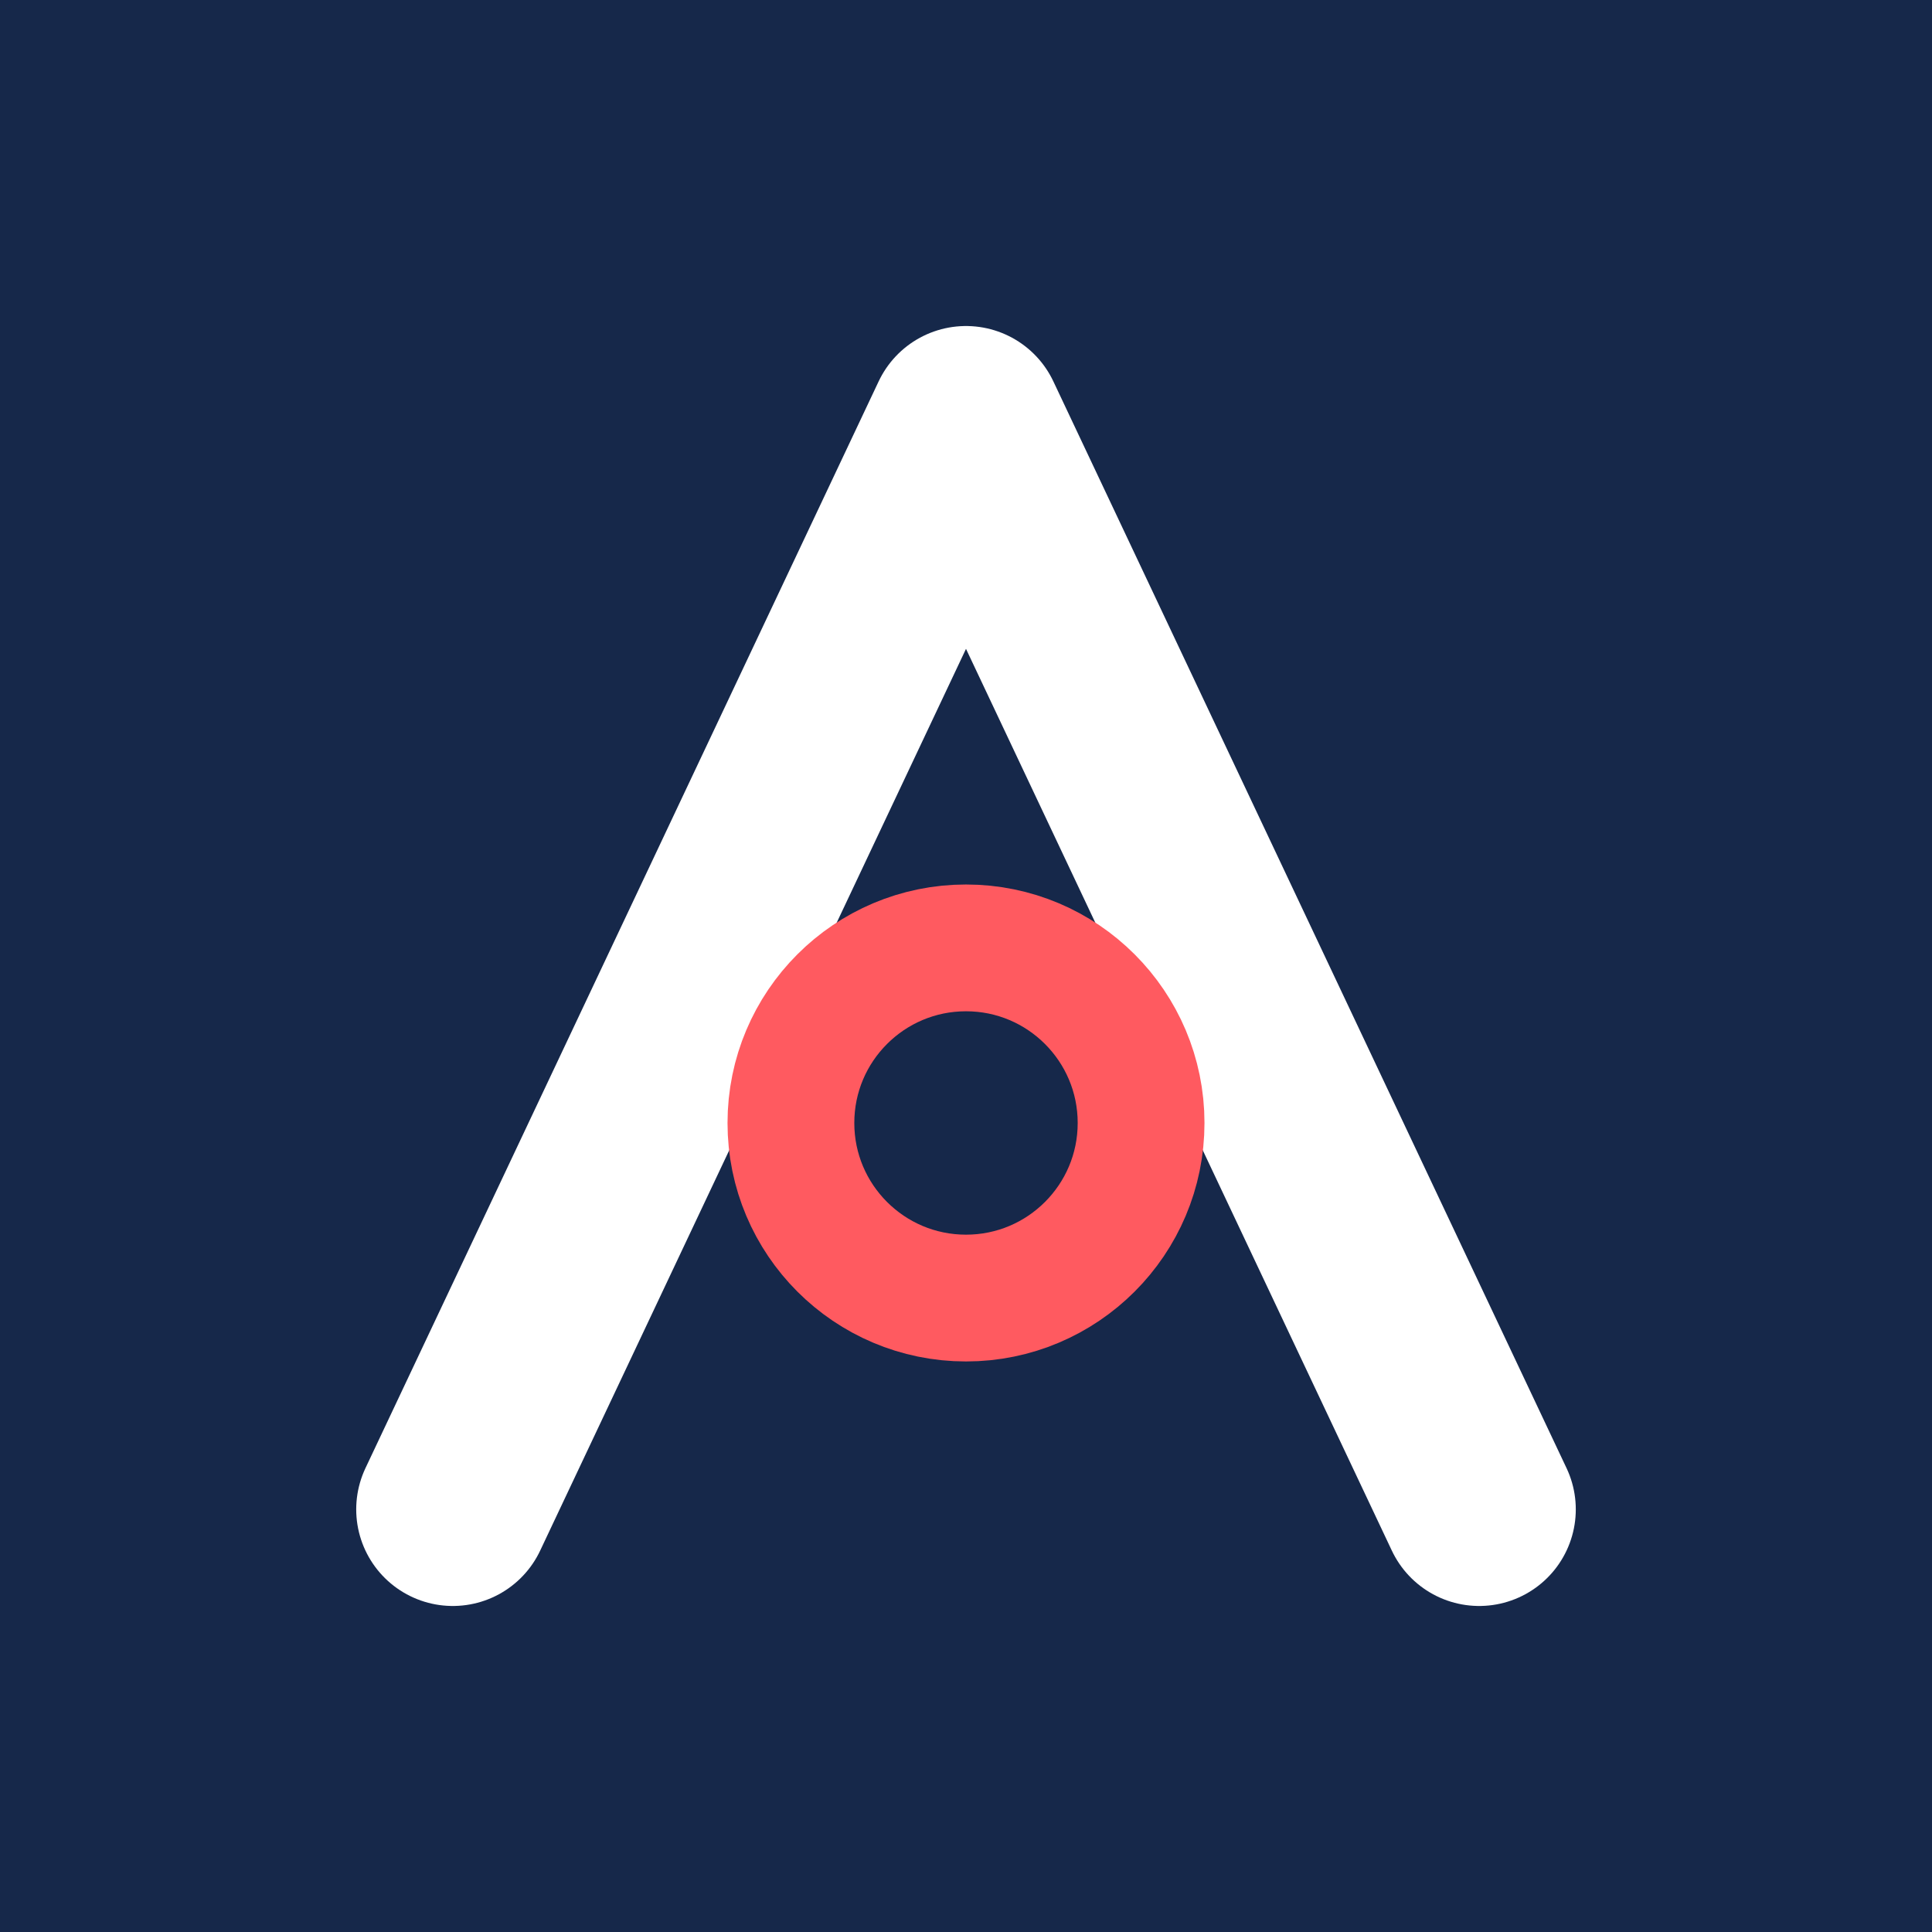
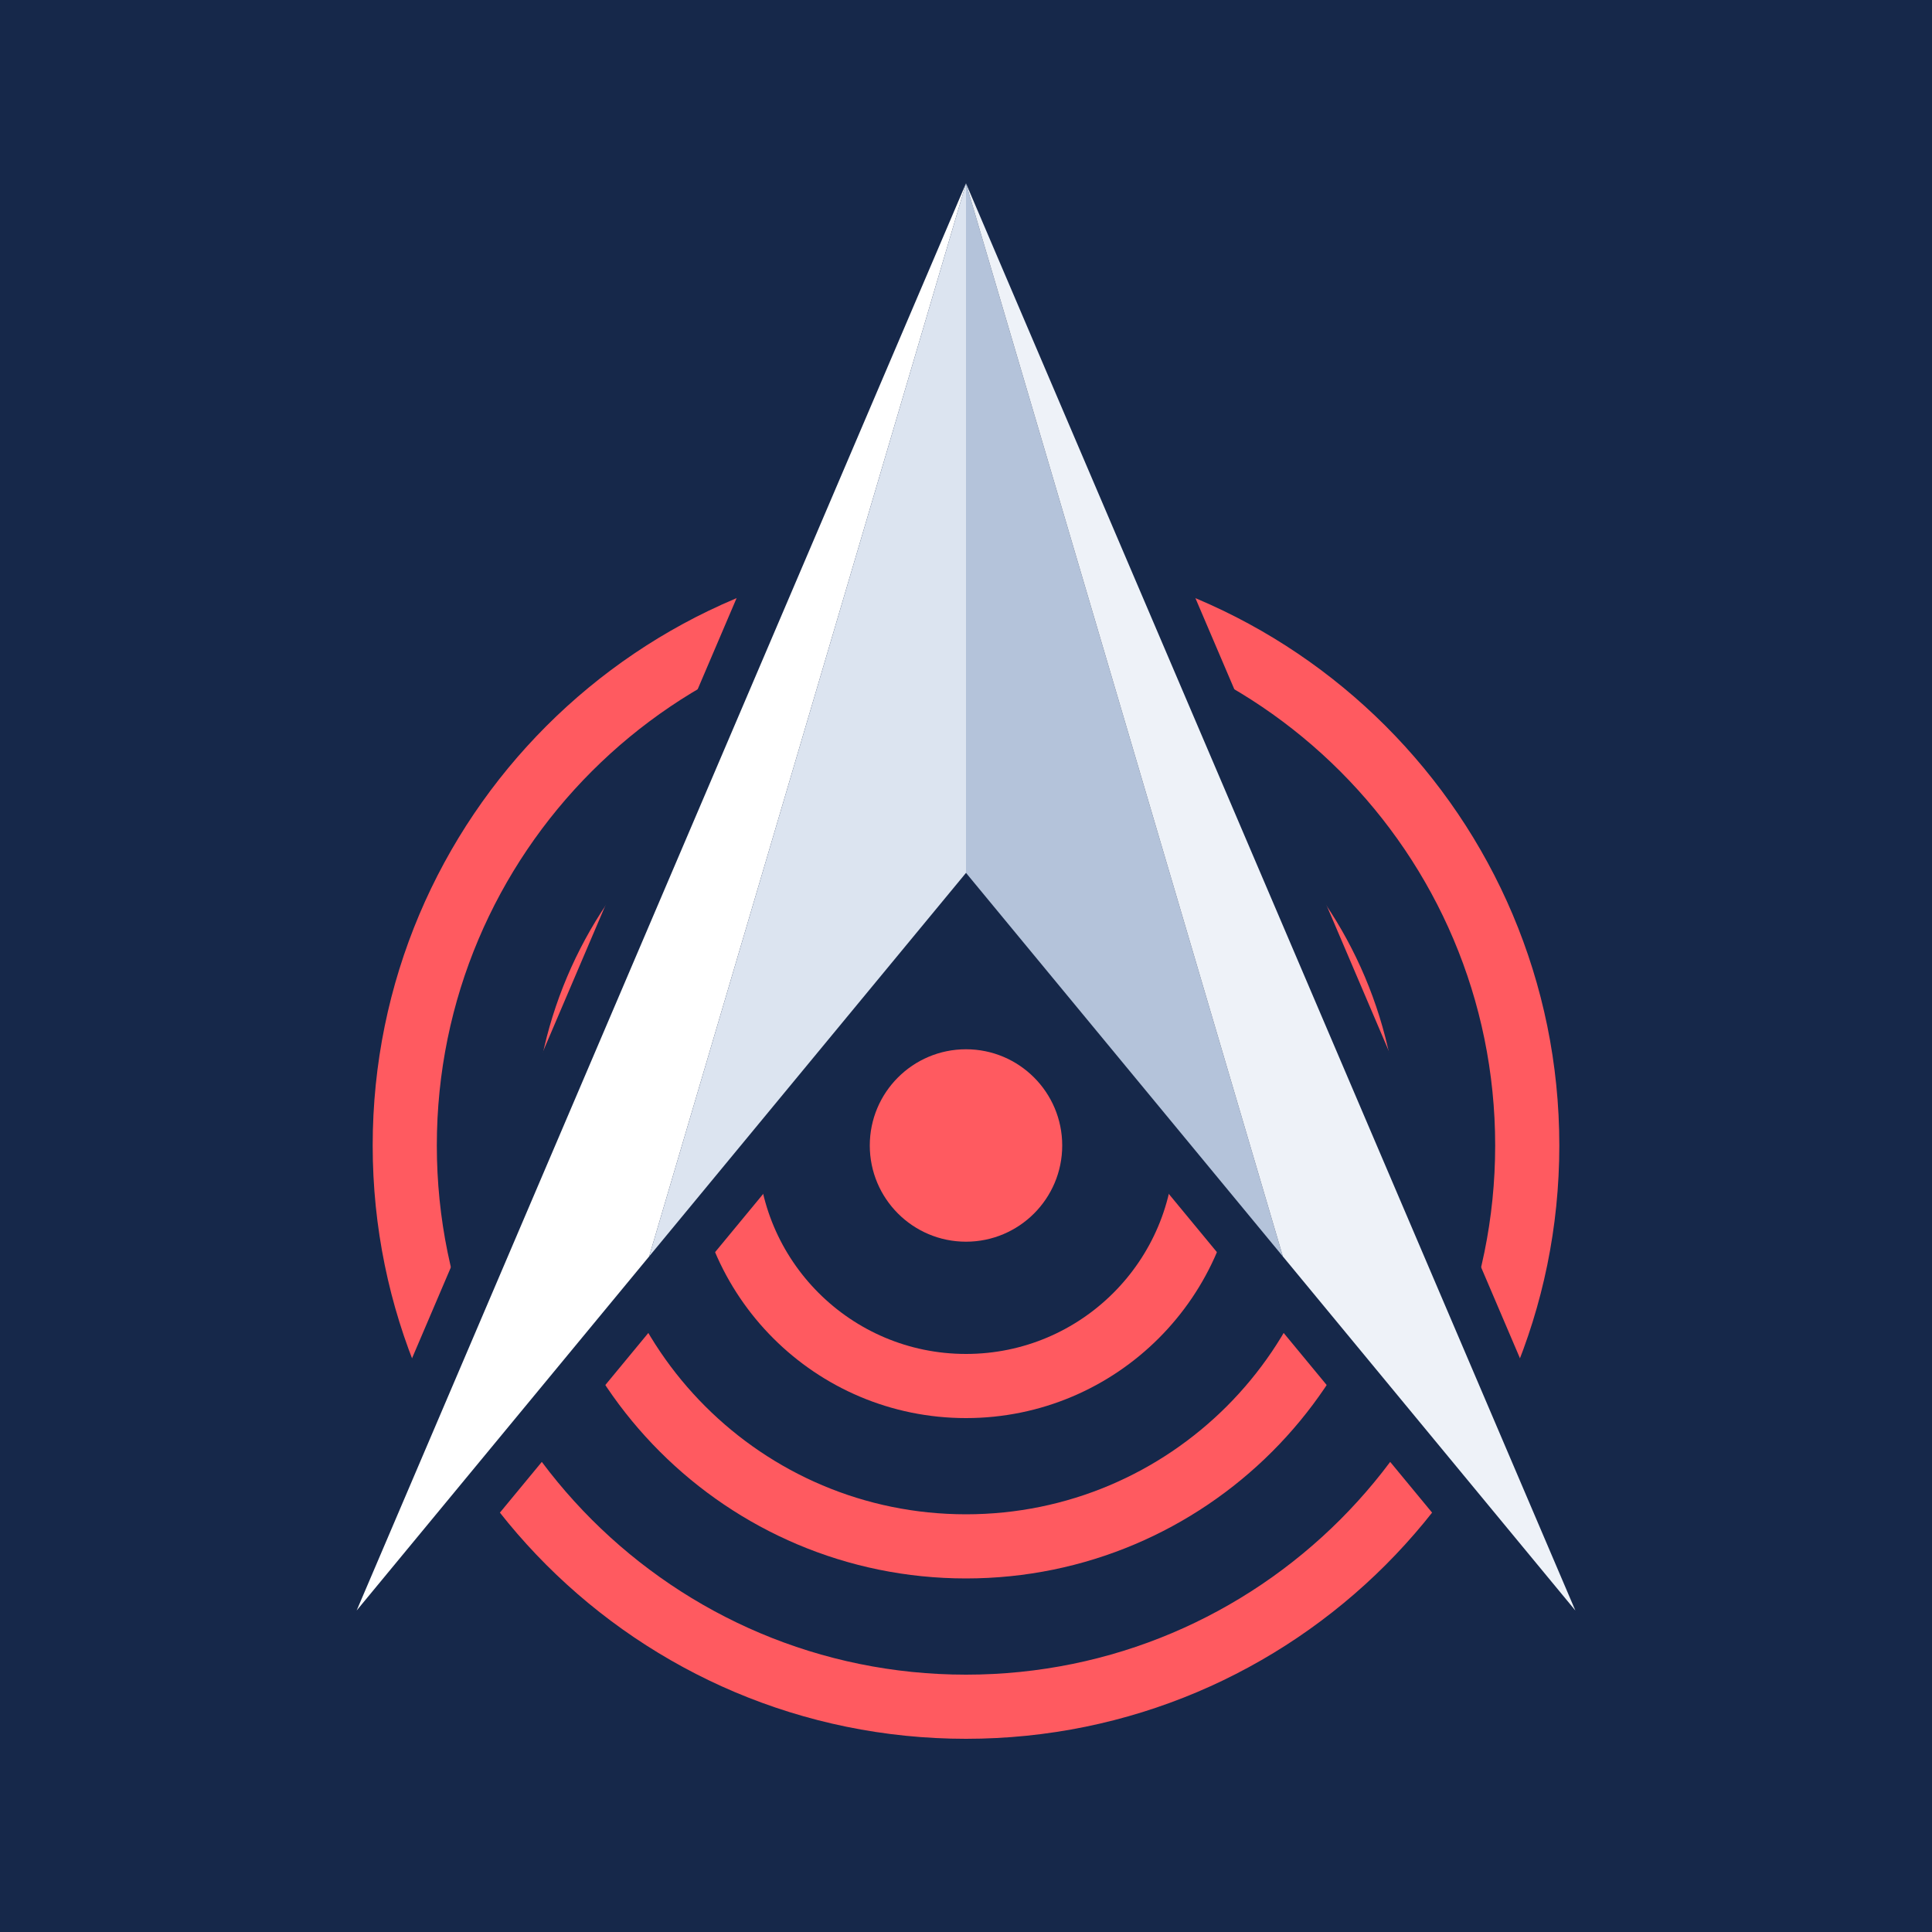
- <svg xmlns="http://www.w3.org/2000/svg" viewBox="0 0 64 64">
-   <rect width="64" height="64" fill="#16284A" />
-   <path d="M15 50 32 14 49 50" fill="none" stroke="#fff" stroke-width="6.4" stroke-linecap="round" stroke-linejoin="round" />
-   <circle cx="32" cy="37.2" r="5.8" fill="none" stroke="#FF5A60" stroke-width="4.2" />
+ <svg xmlns="http://www.w3.org/2000/svg" viewBox="0 0 100 100">
+   <rect width="100" height="100" rx="0" fill="#16284A" />
+   <g transform="translate(8.5 7) scale(.83)">
+     <mask id="a" maskUnits="userSpaceOnUse" x="-10" y="-10" width="120" height="120">
+       <rect x="-10" y="-10" width="120" height="120" fill="#fff" />
+       <path d="M50 3 L12 92 L50 46 L88 92Z" stroke="#000" stroke-width="6" stroke-linejoin="round" />
+     </mask>
+     <g mask="url(#a)">
+       <circle cx="50" cy="63" r="35" fill="none" stroke="#FF5A60" stroke-width="4" />
+       <circle cx="50" cy="63" r="25" fill="none" stroke="#FF5A60" stroke-width="4" />
+       <circle cx="50" cy="63" r="15" fill="none" stroke="#FF5A60" stroke-width="4" />
+       <circle cx="50" cy="63" r="6" fill="#FF5A60" />
+     </g>
+     <path d="M50 3 L12 92 L30.24 69.92Z" fill="#FFFFFF" />
+     <path d="M50 3 L30.24 69.92 L50 46Z" fill="#DCE4F0" />
+     <path d="M50 3 L50 46 L69.76 69.92Z" fill="#B4C3DA" />
+     <path d="M50 3 L69.76 69.92 L88 92Z" fill="#EEF2F8" />
+   </g>
</svg>
